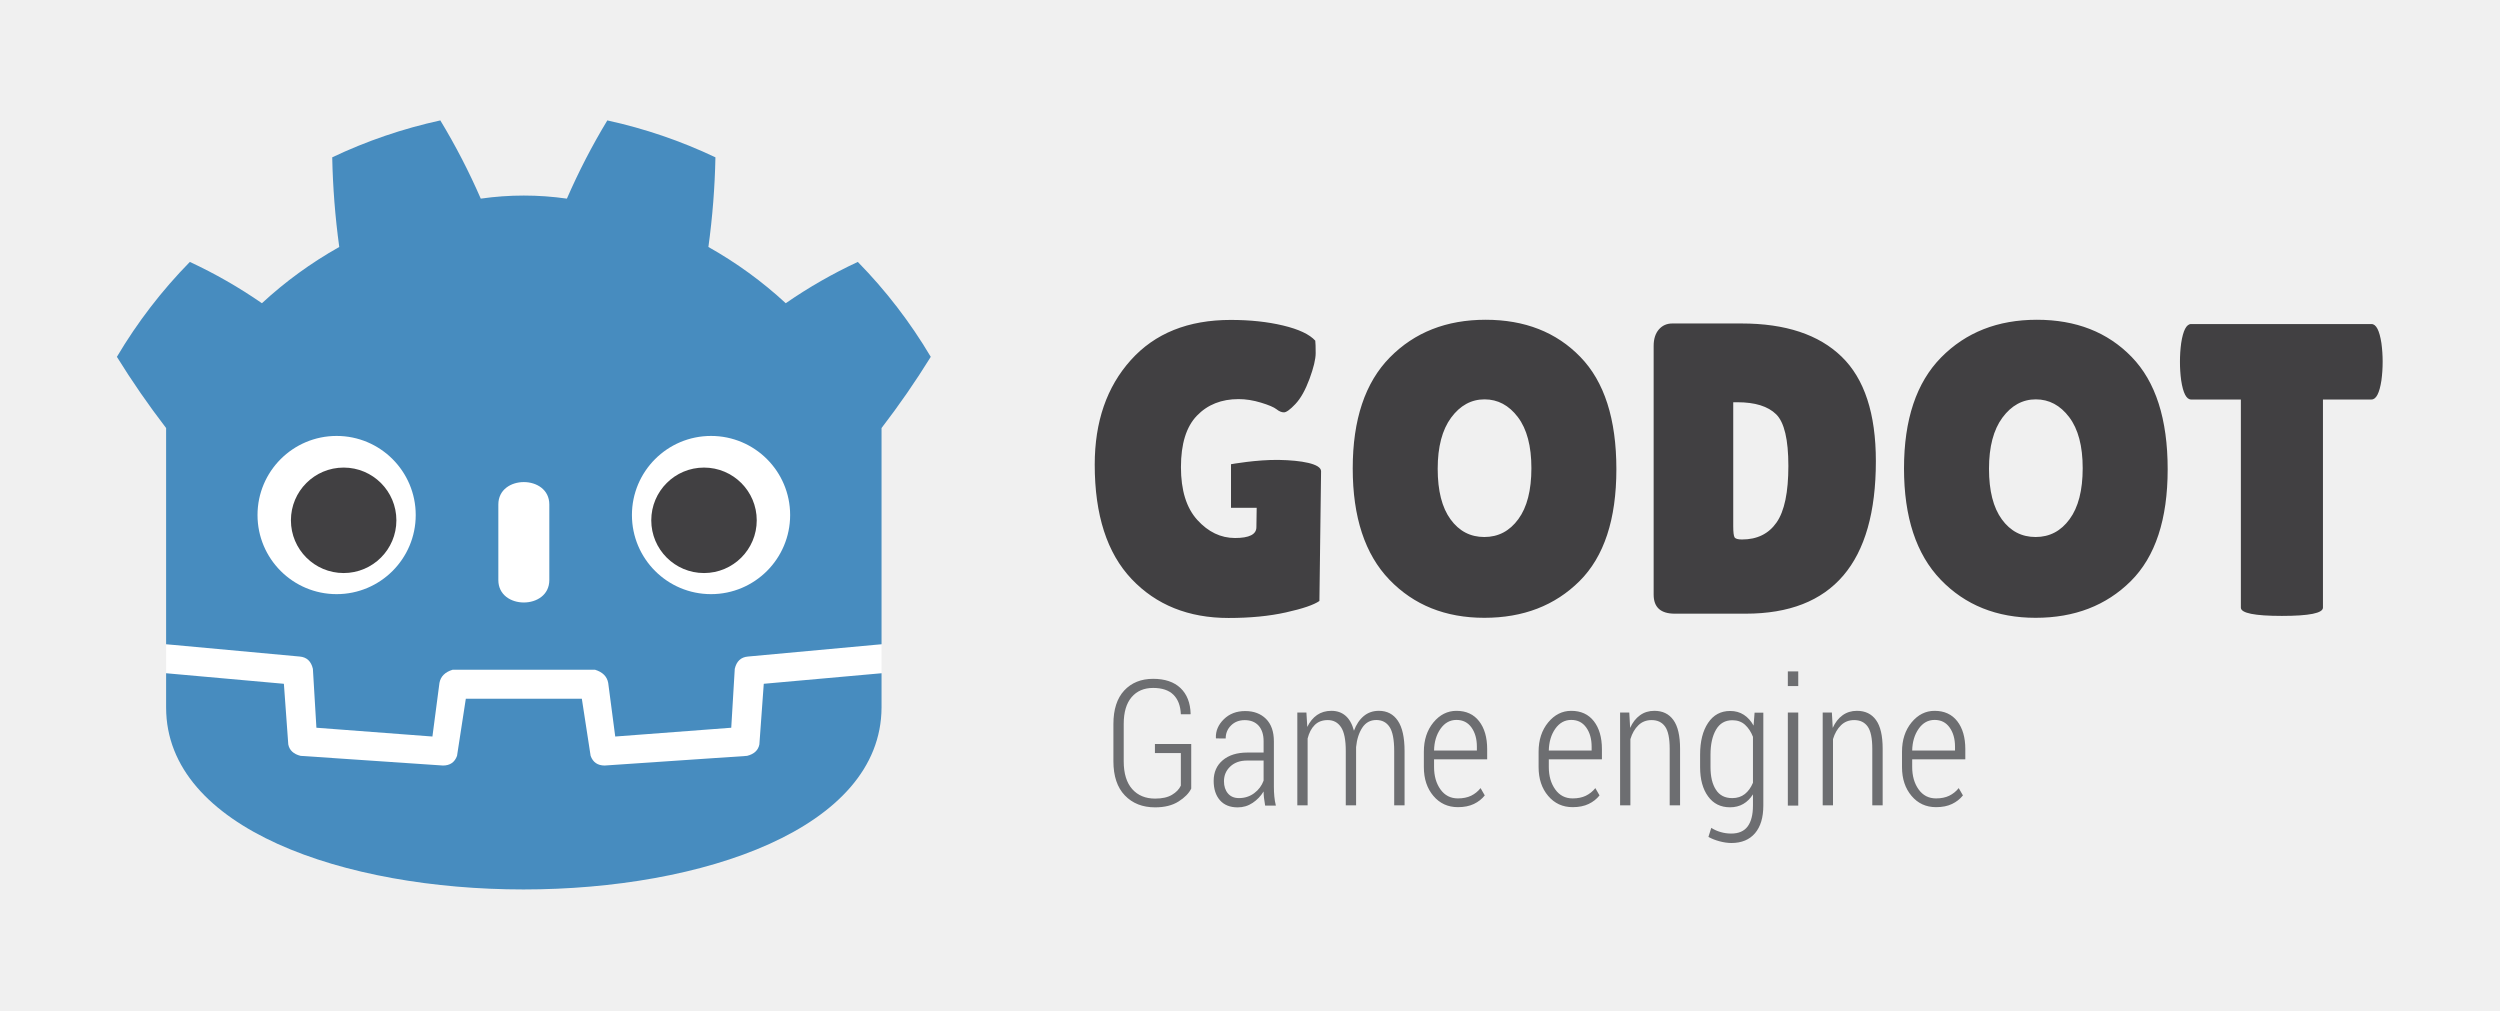
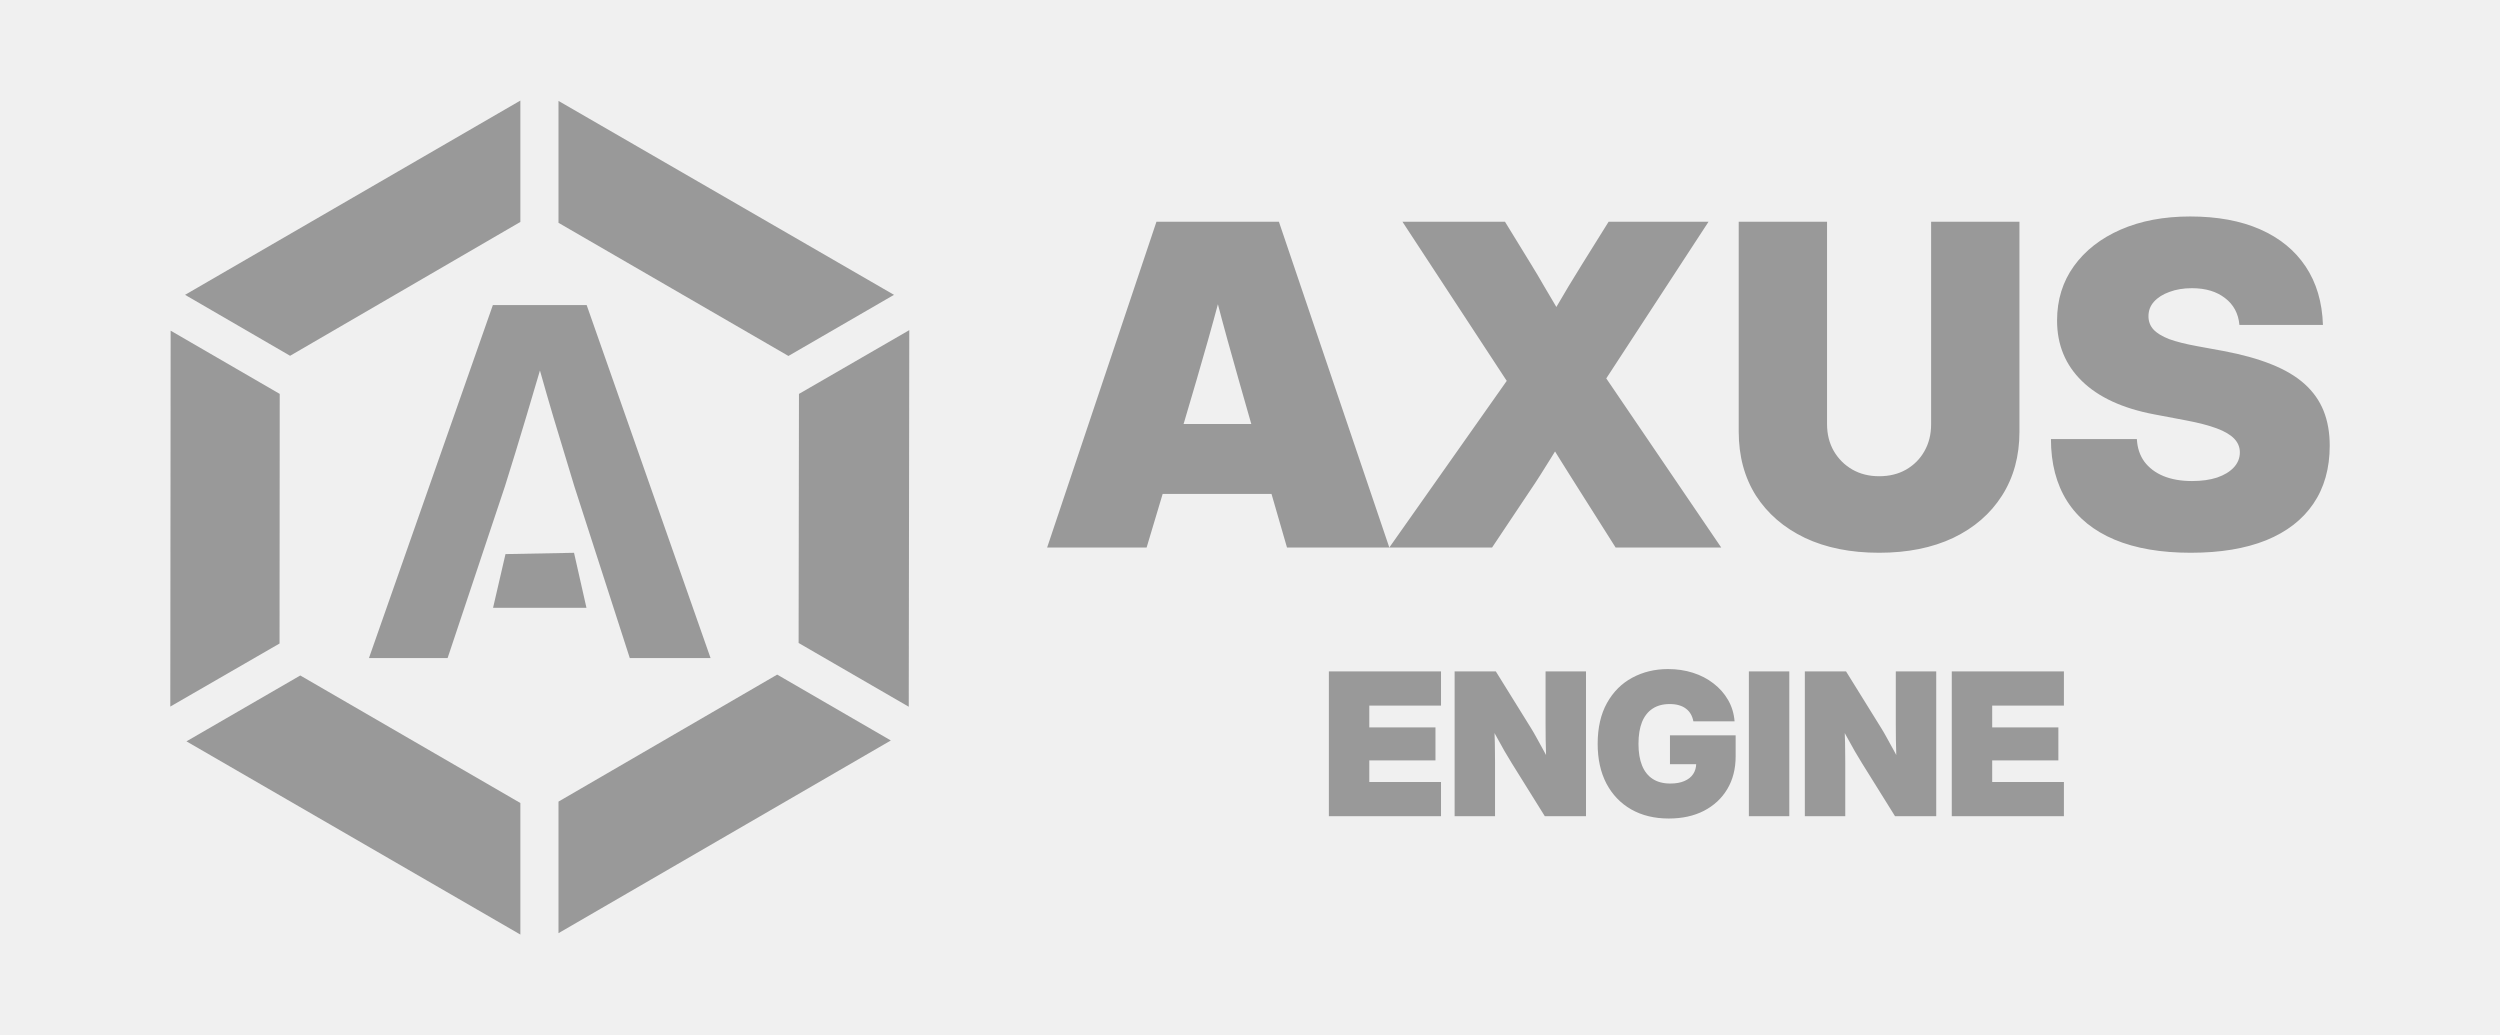
- <svg xmlns="http://www.w3.org/2000/svg" width="1024" height="414">
-   <path fill="#414042" d="M523.82 188.382c-9.142-.142-19.603 1.764-19.603 1.764v17.842h10.52l-.117 7.953c0 2.946-2.92 4.427-8.747 4.427-5.831 0-10.982-2.47-15.45-7.395-4.48-4.932-6.708-12.141-6.708-21.64 0-9.519 2.176-16.537 6.536-21.065 4.35-4.524 10.05-6.794 17.064-6.794 2.946 0 5.996.476 9.168 1.445 3.174.962 5.293 1.863 6.375 2.707 1.072.867 2.09 1.277 3.056 1.277.96 0 2.513-1.122 4.66-3.392 2.153-2.263 4.082-5.693 5.782-10.267 1.694-4.598 2.543-8.122 2.543-10.621 0-2.48-.054-4.19-.164-5.092-2.379-2.603-6.767-4.666-13.168-6.2-6.39-1.53-13.552-2.289-21.476-2.289-17.438 0-31.073 5.49-40.92 16.47-9.855 10.982-14.773 25.24-14.773 42.79 0 20.607 5.035 36.227 15.103 46.868 10.085 10.64 23.327 15.953 39.743 15.953 8.827 0 16.664-.76 23.51-2.289 6.853-1.523 11.41-3.088 13.676-4.67l.68-53.137c0-3.087-8.149-4.488-17.29-4.645m84.247-24.804c-5.431 0-9.98 2.496-13.671 7.47-3.672 4.98-5.517 11.969-5.517 20.963 0 9.013 1.754 15.914 5.27 20.722 3.508 4.823 8.117 7.225 13.835 7.225 5.715 0 10.358-2.432 13.924-7.313q5.351-7.293 5.353-20.884c0-9.054-1.846-16.023-5.524-20.89q-5.51-7.292-13.67-7.293m-.083 89.477c-15.9 0-28.868-5.203-38.89-15.61q-15.016-15.624-15.017-45.592c0-19.992 5.063-35.128 15.191-45.435 10.131-10.293 23.209-15.444 39.228-15.444 16.016 0 28.954 5.058 38.795 15.204 9.858 10.126 14.778 25.477 14.778 46.009 0 20.546-5.034 35.828-15.114 45.856-10.08 10.008-23.062 15.012-38.971 15.012m101.95-88.298v50.788c0 2.37.176 3.866.515 4.493.337.624 1.358.937 3.052.937 6.232 0 10.954-2.328 14.181-6.97 3.235-4.636 4.835-12.356 4.835-23.168 0-10.817-1.674-17.865-5-21.139-3.344-3.283-8.64-4.94-15.884-4.94zm-32.599 78.798V141.681c0-2.832.704-5.067 2.126-6.724 1.413-1.632 3.25-2.461 5.521-2.461h28.357c17.994 0 31.664 4.54 40.994 13.597 9.347 9.054 14.02 23.31 14.02 42.784 0 41.66-17.778 62.486-53.326 62.486h-29.03c-5.769 0-8.662-2.597-8.662-7.808m156.544-79.977c-5.432 0-9.994 2.496-13.678 7.47q-5.507 7.471-5.508 20.963c0 9.013 1.758 15.914 5.262 20.722 3.505 4.823 8.119 7.225 13.837 7.225 5.717 0 10.363-2.432 13.924-7.313q5.354-7.293 5.355-20.884c0-9.054-1.843-16.023-5.522-20.89-3.68-4.861-8.23-7.293-13.67-7.293m-.087 89.477q-23.86 0-38.88-15.61-15.03-15.624-15.03-45.592c0-19.992 5.065-35.128 15.191-45.435 10.139-10.293 23.209-15.444 39.233-15.444 16.02 0 28.946 5.058 38.8 15.204 9.85 10.126 14.772 25.477 14.772 46.009 0 20.546-5.037 35.828-15.115 45.856-10.076 10.008-23.07 15.012-38.971 15.012m117.69-4.17c0 2.251-5.597 3.392-16.809 3.392-11.202 0-16.815-1.141-16.815-3.392v-85.248h-20.371c-1.928 0-3.286-2.597-4.077-7.818a56 56 0 0 1-.501-7.636c0-2.592.162-5.146.501-7.636.79-5.205 2.15-7.823 4.077-7.823h73.864c1.924 0 3.277 2.617 4.078 7.823.333 2.49.505 5.043.505 7.636 0 2.608-.172 5.152-.505 7.637-.8 5.22-2.154 7.817-4.078 7.817h-19.87z" />
-   <path fill="#6d6e71" d="M487.93 322.997c-.94 1.926-2.664 3.691-5.188 5.289-2.52 1.607-5.722 2.406-9.611 2.406-5.132 0-9.259-1.617-12.394-4.887-3.122-3.243-4.686-7.92-4.686-14.022V296.57c0-5.97 1.473-10.548 4.431-13.743 2.95-3.17 6.903-4.78 11.84-4.78 4.824 0 8.564 1.27 11.212 3.781 2.639 2.519 4.025 6.038 4.146 10.532l-.066.2h-3.94c-.14-3.443-1.14-6.101-3.022-7.979-1.871-1.861-4.655-2.803-8.33-2.803-3.72 0-6.668 1.259-8.823 3.785-2.15 2.518-3.224 6.17-3.224 10.968v15.301q.001 7.462 3.476 11.382c2.316 2.592 5.438 3.892 9.38 3.892 2.876 0 5.19-.51 6.92-1.554 1.738-1.028 2.942-2.285 3.624-3.775V308.45h-10.618v-3.704h14.873zm19.557 3.902c2.336 0 4.416-.661 6.232-2.01 1.82-1.353 3.096-3.063 3.852-5.146v-8.224h-6.756q-4.31 0-6.896 2.442c-1.726 1.617-2.581 3.637-2.581 6.037 0 2.03.534 3.696 1.616 4.981 1.08 1.289 2.59 1.92 4.533 1.92m10.715 3.068a99 99 0 0 1-.48-3.225 22 22 0 0 1-.15-2.562 14.9 14.9 0 0 1-4.483 4.675c-1.836 1.236-3.878 1.848-6.128 1.848-3.147 0-5.567-.975-7.28-2.927-1.702-1.96-2.563-4.6-2.563-7.936 0-3.523 1.237-6.35 3.72-8.448 2.48-2.098 5.85-3.147 10.09-3.147h6.643v-4.672c0-2.686-.686-4.802-2.032-6.331-1.375-1.51-3.264-2.275-5.701-2.275-2.268 0-4.139.722-5.608 2.182-1.463 1.45-2.19 3.224-2.19 5.337l-3.944-.035-.07-.206c-.11-2.866.973-5.4 3.261-7.646 2.279-2.24 5.203-3.352 8.761-3.352 3.517 0 6.347 1.069 8.509 3.2q3.224 3.227 3.226 9.21v18.645c0 1.358.064 2.677.183 3.936a25 25 0 0 0 .627 3.729zm16.905-38.108.36 5.9c1-2.112 2.339-3.739 3.998-4.896q2.498-1.711 5.874-1.711c2.296 0 4.232.668 5.794 2.02 1.562 1.347 2.714 3.387 3.446 6.127.938-2.529 2.264-4.528 3.986-5.975 1.722-1.45 3.812-2.172 6.23-2.172 3.335 0 5.923 1.35 7.755 4.05 1.841 2.705 2.759 6.856 2.759 12.464v22.207h-4.246v-22.28c0-4.663-.645-7.946-1.9-9.834-1.261-1.89-3.071-2.842-5.41-2.842-2.462 0-4.384 1.04-5.767 3.152-1.375 2.112-2.223 4.754-2.531 7.945v23.86h-4.224v-22.258c0-4.554-.639-7.812-1.945-9.759-1.299-1.946-3.107-2.912-5.427-2.912-2.218 0-4.013.677-5.358 2.02-1.353 1.349-2.315 3.195-2.899 5.538v27.369h-4.22v-38.014zm61.457 3.021q-3.966 0-6.517 3.613c-1.705 2.415-2.585 5.392-2.656 8.938h17.537v-1.626c0-3.137-.736-5.75-2.21-7.822-1.482-2.075-3.53-3.103-6.154-3.103m.598 35.735c-4.099 0-7.451-1.543-10.055-4.621q-3.895-4.61-3.896-11.793v-6.313c0-4.798 1.303-8.798 3.912-11.979 2.616-3.167 5.758-4.75 9.441-4.75 3.983 0 7.068 1.413 9.27 4.246q3.313 4.257 3.312 11.434v4.171H587.39v3.162c0 3.68.882 6.744 2.635 9.19 1.757 2.45 4.144 3.666 7.136 3.666 2.077 0 3.888-.367 5.396-1.089a11.1 11.1 0 0 0 3.877-3.132l1.728 2.99c-1.148 1.456-2.634 2.633-4.45 3.505-1.811.868-4 1.312-6.551 1.312m46.411-35.734q-3.976 0-6.528 3.613-2.54 3.62-2.652 8.938h17.54v-1.626c0-3.137-.733-5.75-2.216-7.822-1.475-2.075-3.52-3.103-6.144-3.103m.593 35.735c-4.1 0-7.446-1.543-10.045-4.621q-3.91-4.61-3.91-11.793v-6.313c0-4.798 1.309-8.798 3.913-11.979 2.623-3.167 5.766-4.75 9.45-4.75 3.975 0 7.072 1.413 9.27 4.246 2.2 2.837 3.304 6.65 3.304 11.434v4.171h-21.755v3.162q0 5.52 2.647 9.19c1.747 2.45 4.124 3.666 7.125 3.666 2.087 0 3.888-.367 5.392-1.089a11.2 11.2 0 0 0 3.894-3.132l1.717 2.99c-1.15 1.456-2.633 2.633-4.451 3.505-1.81.868-3.997 1.312-6.55 1.312m23.189-38.755.345 6.284c1.014-2.23 2.353-3.962 4.034-5.166 1.667-1.21 3.63-1.824 5.887-1.824 3.396 0 5.998 1.256 7.804 3.78 1.826 2.518 2.73 6.434 2.73 11.749v23.191h-4.249V306.72c0-4.343-.636-7.377-1.9-9.137-1.258-1.76-3.107-2.636-5.513-2.636-2.158 0-3.968.701-5.419 2.126-1.457 1.412-2.543 3.294-3.267 5.666v27.134h-4.219V291.86zm33.27 22.395c0 3.858.73 6.926 2.213 9.208 1.465 2.304 3.695 3.443 6.671 3.443 2.04 0 3.757-.544 5.167-1.657 1.405-1.113 2.514-2.662 3.336-4.627V301.79c-.79-2.025-1.874-3.66-3.244-4.92-1.368-1.24-3.102-1.863-5.186-1.863-2.97 0-5.216 1.294-6.708 3.891-1.502 2.603-2.25 5.995-2.25 10.161zm-4.262-5.195c0-5.386 1.088-9.714 3.274-12.975 2.169-3.245 5.187-4.871 9.03-4.871 2.134 0 4.007.52 5.607 1.564 1.603 1.024 2.928 2.523 3.992 4.43l.412-5.287h3.581v38.048c0 4.871-1.13 8.646-3.4 11.317-2.271 2.66-5.499 4.009-9.666 4.009-1.5 0-3.11-.235-4.832-.691-1.724-.456-3.252-1.054-4.59-1.805l1.168-3.704a14.1 14.1 0 0 0 3.831 1.716 15.2 15.2 0 0 0 4.352.616q4.536-.001 6.71-2.905c1.452-1.961 2.18-4.798 2.18-8.553v-4.597c-1.079 1.71-2.402 3.024-3.97 3.93-1.563.912-3.39 1.368-5.448 1.368-3.818 0-6.814-1.496-8.976-4.486-2.167-2.983-3.255-6.965-3.255-11.93zm40.2 20.916h-4.266V291.86h4.266zm0-48.968h-4.266v-6.005h4.266zm13.774 10.852.346 6.284c1.016-2.23 2.35-3.962 4.027-5.166 1.677-1.21 3.643-1.824 5.89-1.824 3.397 0 6.01 1.256 7.82 3.78 1.821 2.518 2.717 6.434 2.717 11.749v23.191h-4.248V306.72c0-4.343-.635-7.377-1.897-9.137-1.268-1.76-3.103-2.636-5.517-2.636-2.157 0-3.962.701-5.412 2.126-1.455 1.412-2.545 3.294-3.266 5.666v27.134h-4.224V291.86zm42.074 3.021q-3.978 0-6.518 3.613-2.547 3.62-2.66 8.938h17.54v-1.626c0-3.137-.731-5.75-2.21-7.822-1.476-2.075-3.525-3.103-6.152-3.103m.602 35.735c-4.11 0-7.456-1.543-10.048-4.621q-3.903-4.61-3.903-11.793v-6.313c0-4.798 1.302-8.798 3.91-11.979q3.924-4.75 9.439-4.75c3.978 0 7.077 1.413 9.283 4.246 2.197 2.837 3.3 6.65 3.3 11.434v4.171h-21.76v3.162c0 3.68.887 6.744 2.642 9.19 1.754 2.45 4.133 3.666 7.137 3.666 2.08 0 3.88-.367 5.382-1.089a11.16 11.16 0 0 0 3.897-3.132l1.725 2.99c-1.156 1.456-2.64 2.633-4.454 3.505-1.81.868-3.998 1.312-6.55 1.312" />
-   <g fill="#fff" transform="matrix(.36 0 0 .36 30.24 21.6)">
-     <path d="M105 673v33q407 354 814 0v-33z" />
-     <path fill="#478cbf" d="m105 673 152 14q12 1 15 14l4 67 132 10 8-61q2-11 15-15h162q13 4 15 15l8 61 132-10 4-67q3-13 15-14l152-14V427q30-39 56-81-35-59-83-108-43 20-82 47-40-37-88-64 7-51 8-102-59-28-123-42-26 43-46 89-49-7-98 0-20-46-46-89-64 14-123 42 1 51 8 102-48 27-88 64-39-27-82-47-48 49-83 108 26 42 56 81zm0 33v39c0 276 813 276 814 0v-39l-134 12-5 69q-2 10-14 13l-162 11q-12 0-16-11l-10-65H446l-10 65q-4 11-16 11l-162-11q-12-3-14-13l-5-69z" />
-     <path d="M483 600c0 34 58 34 58 0v-86c0-34-58-34-58 0z" />
-     <circle cx="725" cy="526" r="90" />
-     <circle cx="299" cy="526" r="90" />
-   </g>
-   <g fill="#414042" transform="matrix(.36 0 0 .36 30.24 21.6)">
-     <circle cx="307" cy="532" r="60" />
-     <circle cx="717" cy="532" r="60" />
+ <svg xmlns="http://www.w3.org/2000/svg" version="1.1" id="svg1" width="1000" height="414" viewBox="0 0 1000 414">
+   <defs id="defs1" />
+   <g id="g3" transform="translate(-15.64271,1.54329)">
+     <g id="g7" transform="matrix(24.39928,0,0,24.39928,36.35189,11.55765)" style="display:inline;fill:#999999;stroke-width:0.041">
+       <g id="g36" transform="matrix(2.879701,0,0,2.879701,0.1776806,0.1440069)" style="fill:#999999;stroke-width:0;stroke-dasharray:none">
+         <path d="M 1.236,2.006 0.615,1.646 0.613,3.786 1.235,3.427 Z" style="display:inline;fill:#999999;fill-opacity:1;stroke:none;stroke-width:0;stroke-miterlimit:5;stroke-dasharray:none;stroke-opacity:1;paint-order:stroke markers fill" id="path20" />
+         <path d="M 1.353,3.609 0.705,3.984 2.606,5.084 V 4.335 Z" style="display:inline;fill:#999999;fill-opacity:1;stroke:none;stroke-width:0;stroke-miterlimit:5;stroke-dasharray:none;stroke-opacity:1;paint-order:stroke markers fill" id="path19" />
+         <path d="M 2.823,4.327 V 5.076 L 4.715,3.979 4.068,3.604 Z" style="display:inline;fill:#999999;fill-opacity:1;stroke:none;stroke-width:0;stroke-miterlimit:5;stroke-dasharray:none;stroke-opacity:1;paint-order:stroke markers fill" id="path18" />
+         <path d="M 4.19,3.424 4.817,3.787 4.82,1.643 4.192,2.006 Z" style="display:inline;fill:#999999;fill-opacity:1;stroke:none;stroke-width:0;stroke-miterlimit:5;stroke-dasharray:none;stroke-opacity:1;paint-order:stroke markers fill" id="path17" />
+         <path d="M 2.823,0.338 V 1.032 L 4.132,1.79 4.733,1.442 Z" style="display:inline;fill:#999999;fill-opacity:1;stroke:none;stroke-width:0;stroke-miterlimit:5;stroke-dasharray:none;stroke-opacity:1;paint-order:stroke markers fill" id="path16" />
+         <path d="M 2.606,1.027 V 0.336 L 0.697,1.442 1.295,1.789 Z" style="display:inline;fill:#999999;fill-opacity:1;stroke:none;stroke-width:0;stroke-miterlimit:5;stroke-dasharray:none;stroke-opacity:1;paint-order:stroke markers fill" id="path15" />
+       </g>
+       <g id="g6" transform="matrix(0.01472698,0,0,0.01472698,0.4597862,-0.1823752)" style="fill:#999999;stroke-width:2.783">
+         <path id="path3" style="font-size:540.059px;font-family:'Adwaita Sans';-inkscape-font-specification:'Adwaita Sans, @opsz=32,wght=700';font-variation-settings:'opsz' 32, 'wght' 700;text-align:center;text-anchor:middle;display:inline;fill:#999999;stroke-width:0;stroke-miterlimit:5;stroke-dasharray:none;paint-order:stroke markers fill" d="M 459.787,315.543 321.871,708.457 h 87.549 l 28.607,-85.703 h -28.607 v -64.869 h 50.26 l 13.557,-40.611 c 7.911,-25.139 15.821,-50.981 23.732,-77.527 4.799,-15.859 9.878,-32.987 15.234,-51.385 -3.555,-12.602 -7.228,-25.799 -11.016,-39.592 h 22.416 c -3.931,13.793 -7.731,26.99 -11.4,39.592 5.19,18.397 10.133,35.526 14.828,51.385 8.087,26.546 15.909,52.388 23.469,77.527 l 13.107,40.611 h 51.236 v 64.869 h -30.299 l 27.662,85.703 h 89.922 L 564.213,315.543 Z m -0.107,242.342 h -50.26 v 64.869 h 28.607 z m 52.523,-169.523 c 3.669,-12.602 7.47,-25.799 11.4,-39.592 H 501.188 c 3.788,13.793 7.46,26.99 11.016,39.592 z m 72.342,234.393 h 30.299 v -64.869 h -51.236 z" />
+         <path id="rect6" style="font-variation-settings:'opsz' 32, 'wght' 700;display:inline;fill:#999999;stroke-width:0;stroke-miterlimit:5;stroke-dasharray:none;paint-order:stroke markers fill" d="m 473.851,592.729 76.298,-1.433 13.836,61.233 H 460.015 Z" />
+       </g>
+     </g>
+     <g id="text1" style="font-size:179.116px;line-height:0.6;font-family:'Adwaita Sans';-inkscape-font-specification:'Adwaita Sans, @opsz=32,wght=700';font-variation-settings:'opsz' 32, 'wght' 700;text-align:center;text-anchor:middle;fill:#999999;stroke:#000000;stroke-width:5;stroke-miterlimit:5;paint-order:stroke markers fill" aria-label="AXUSENGINE">
+       <path style="-inkscape-font-specification:'Adwaita Sans, @opsz=32,wght=900';font-variation-settings:'opsz' 32, 'wght' 900;stroke:none" d="M 434.496,217.462 478.225,87.148 h 48.977 l 44.167,130.314 h -40.931 l -14.606,-50.551 q -4.723,-16.442 -9.183,-32.447 -4.46,-16.092 -8.658,-33.409 h 9.795 q -4.373,17.317 -8.921,33.409 -4.548,16.005 -9.446,32.447 l -15.13,50.551 z m 32.622,-21.427 v -27.987 h 71.716 v 27.987 z m 104.251,21.427 56.149,-79.675 v 27.025 L 576.616,87.148 h 41.018 l 10.408,16.967 q 2.711,4.373 5.248,8.833 2.624,4.373 5.16,8.746 2.536,4.373 4.985,8.746 h -10.67 q 2.624,-4.373 5.16,-8.746 2.536,-4.373 5.16,-8.746 2.711,-4.46 5.422,-8.833 L 659.09,87.148 H 699.059 l -49.327,75.565 v -25.276 l 54.399,80.025 h -42.243 l -14.168,-22.39 q -2.099,-3.323 -4.198,-6.647 -2.012,-3.323 -4.111,-6.559 -2.012,-3.323 -4.111,-6.647 h 4.723 q -2.012,3.323 -4.111,6.647 -2.012,3.236 -4.111,6.559 -2.099,3.323 -4.373,6.647 l -14.955,22.39 z m 195.908,2.099 q -17.055,0 -29.649,-5.947 -12.594,-6.035 -19.591,-16.88 -6.909,-10.932 -6.909,-25.625 V 87.148 h 35.333 v 80.987 q 0,6.035 2.711,10.757 2.711,4.635 7.347,7.347 4.723,2.711 10.757,2.711 6.122,0 10.757,-2.624 4.723,-2.711 7.347,-7.347 2.711,-4.723 2.711,-10.845 V 87.148 h 35.333 v 83.961 q 0,14.693 -6.997,25.625 -6.909,10.845 -19.503,16.88 -12.594,5.947 -29.649,5.947 z m 124.717,0 q -18.017,0 -30.523,-5.248 -12.507,-5.248 -18.979,-15.393 -6.472,-10.233 -6.472,-24.838 h 34.371 q 0.262,5.248 2.974,9.008 2.799,3.761 7.609,5.772 4.898,2.012 11.457,2.012 5.772,0 10.058,-1.399 4.285,-1.487 6.647,-4.023 2.449,-2.624 2.449,-6.035 0,-3.149 -2.274,-5.51 -2.274,-2.361 -6.997,-4.111 -4.723,-1.749 -12.069,-3.149 l -12.944,-2.449 q -18.891,-3.586 -28.861,-13.294 -9.97,-9.708 -9.97,-24.226 0,-12.419 6.734,-21.777 6.734,-9.358 18.716,-14.606 11.982,-5.248 27.812,-5.248 16.267,0 27.987,5.16 11.72,5.16 18.191,14.868 6.472,9.708 6.909,23.352 h -33.409 q -0.612,-6.822 -5.772,-10.757 -5.073,-3.936 -13.206,-3.936 -5.073,0 -9.008,1.487 -3.936,1.399 -6.21,3.936 -2.186,2.449 -2.186,5.772 0,3.149 2.012,5.335 2.012,2.186 6.297,3.848 4.373,1.574 11.107,2.799 l 10.495,1.924 q 11.195,2.099 19.241,5.335 8.134,3.236 13.294,7.871 5.16,4.635 7.609,10.757 2.449,6.122 2.449,13.906 0,13.644 -6.559,23.264 -6.472,9.533 -18.891,14.606 -12.419,4.985 -30.086,4.985 z" id="path1" />
+       <path style="font-size:79.607px;-inkscape-font-specification:'Adwaita Sans, @opsz=32,wght=900';font-variation-settings:'opsz' 32, 'wght' 900;stroke:none" d="m 547.191,324.932 v -57.917 h 44.857 v 13.682 h -28.687 v 8.707 h 26.471 v 13.216 h -26.471 v 8.629 h 28.687 v 13.682 z m 50.299,0 v -57.917 h 16.481 l 14.11,22.739 q 0.933,1.477 2.332,4.043 1.438,2.527 2.993,5.442 1.594,2.915 2.954,5.481 l -1.944,4.509 q -0.194,-3.149 -0.311,-7.152 -0.117,-4.043 -0.194,-7.774 -0.039,-3.77 -0.039,-6.064 v -21.223 h 16.17 v 57.917 h -16.481 l -13.177,-21.146 q -1.166,-1.905 -2.915,-4.859 -1.71,-2.993 -3.693,-6.647 -1.944,-3.654 -3.926,-7.463 l 3.187,-0.933 q 0.311,4.081 0.428,8.007 0.155,3.926 0.155,7.036 0.039,3.11 0.039,4.859 v 21.146 z m 85.671,0.933 q -8.629,0 -15.043,-3.654 -6.375,-3.654 -9.912,-10.34 -3.498,-6.725 -3.498,-15.859 0,-9.679 3.732,-16.365 3.732,-6.686 10.106,-10.106 6.414,-3.459 14.304,-3.459 5.286,0 9.951,1.477 4.664,1.477 8.241,4.276 3.615,2.76 5.831,6.608 2.216,3.809 2.604,8.552 h -16.481 q -0.311,-1.633 -1.05,-2.915 -0.739,-1.283 -1.944,-2.177 -1.166,-0.894 -2.799,-1.36 -1.594,-0.466 -3.693,-0.466 -4.081,0 -6.88,1.866 -2.76,1.827 -4.198,5.364 -1.399,3.537 -1.399,8.707 0,5.131 1.438,8.668 1.438,3.537 4.276,5.364 2.838,1.827 6.997,1.827 3.382,0 5.675,-1.011 2.332,-1.011 3.498,-2.799 1.205,-1.827 1.205,-4.237 l 3.343,0.311 h -13.838 v -11.545 h 26.277 v 8.357 q 0,7.541 -3.343,13.138 -3.343,5.597 -9.368,8.707 -5.986,3.071 -14.032,3.071 z m 48.2,-58.85 v 57.917 h -16.17 v -57.917 z m 6.219,57.917 v -57.917 h 16.481 l 14.11,22.739 q 0.933,1.477 2.332,4.043 1.438,2.527 2.993,5.442 1.594,2.915 2.954,5.481 l -1.944,4.509 q -0.194,-3.149 -0.311,-7.152 -0.117,-4.043 -0.194,-7.774 -0.039,-3.77 -0.039,-6.064 v -21.223 h 16.17 v 57.917 h -16.481 l -13.177,-21.146 q -1.166,-1.905 -2.915,-4.859 -1.71,-2.993 -3.693,-6.647 -1.944,-3.654 -3.926,-7.463 l 3.187,-0.933 q 0.311,4.081 0.428,8.007 0.155,3.926 0.155,7.036 0.039,3.11 0.039,4.859 v 21.146 z m 58.772,0 v -57.917 h 44.857 v 13.682 h -28.687 v 8.707 h 26.471 v 13.216 h -26.471 v 8.629 h 28.687 v 13.682 z" id="path2" />
+     </g>
  </g>
</svg>
